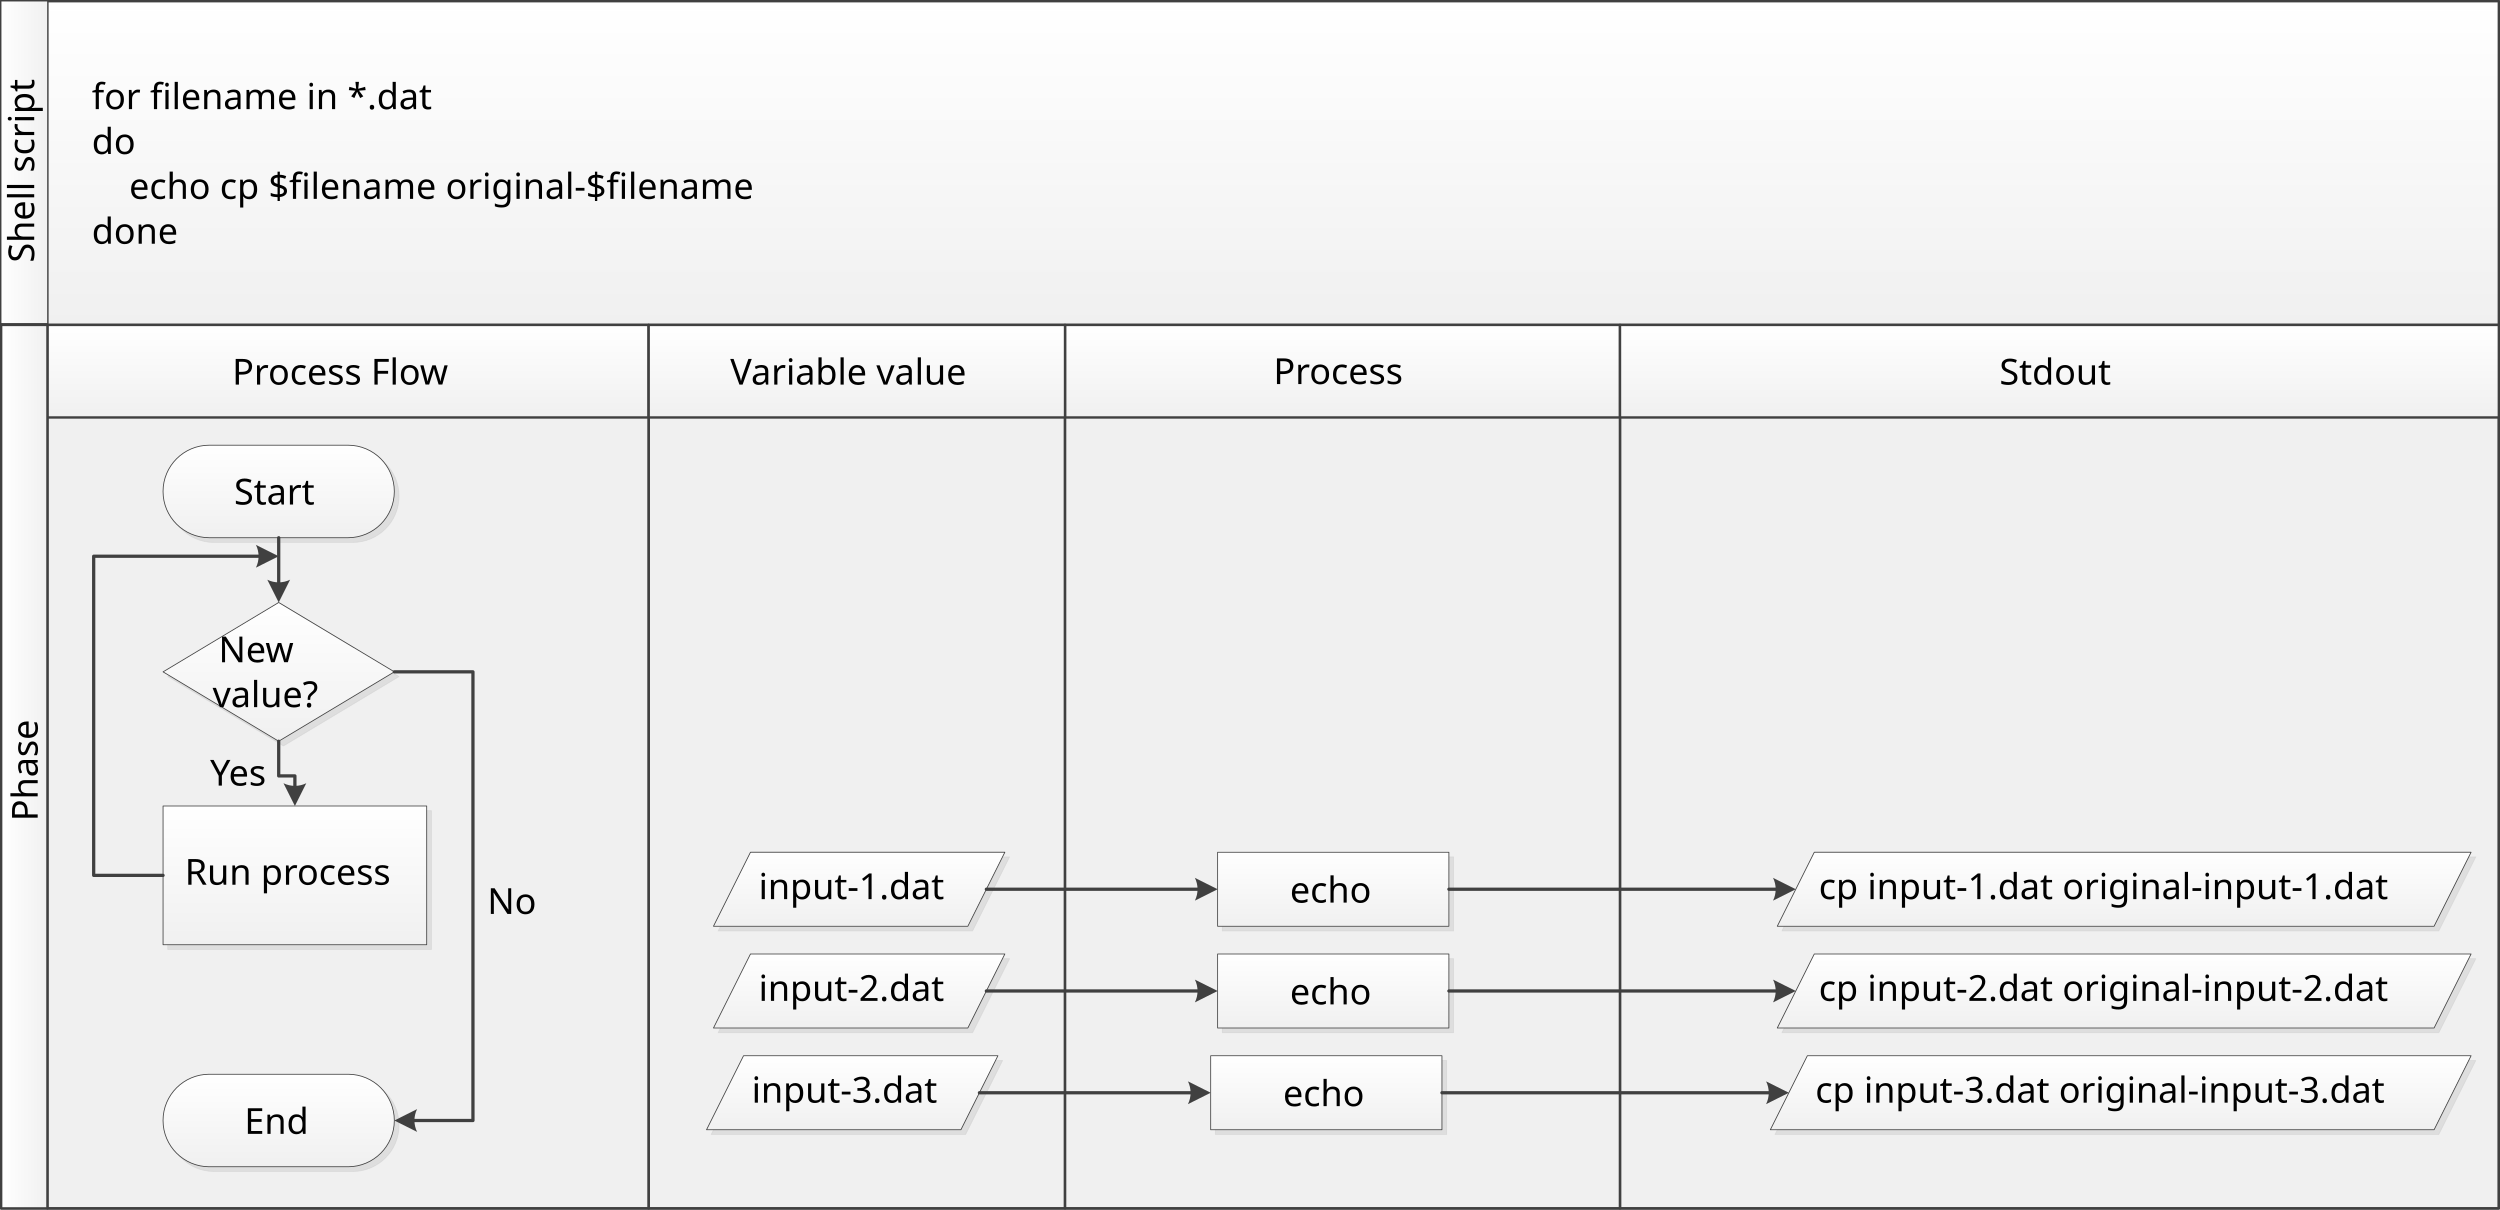
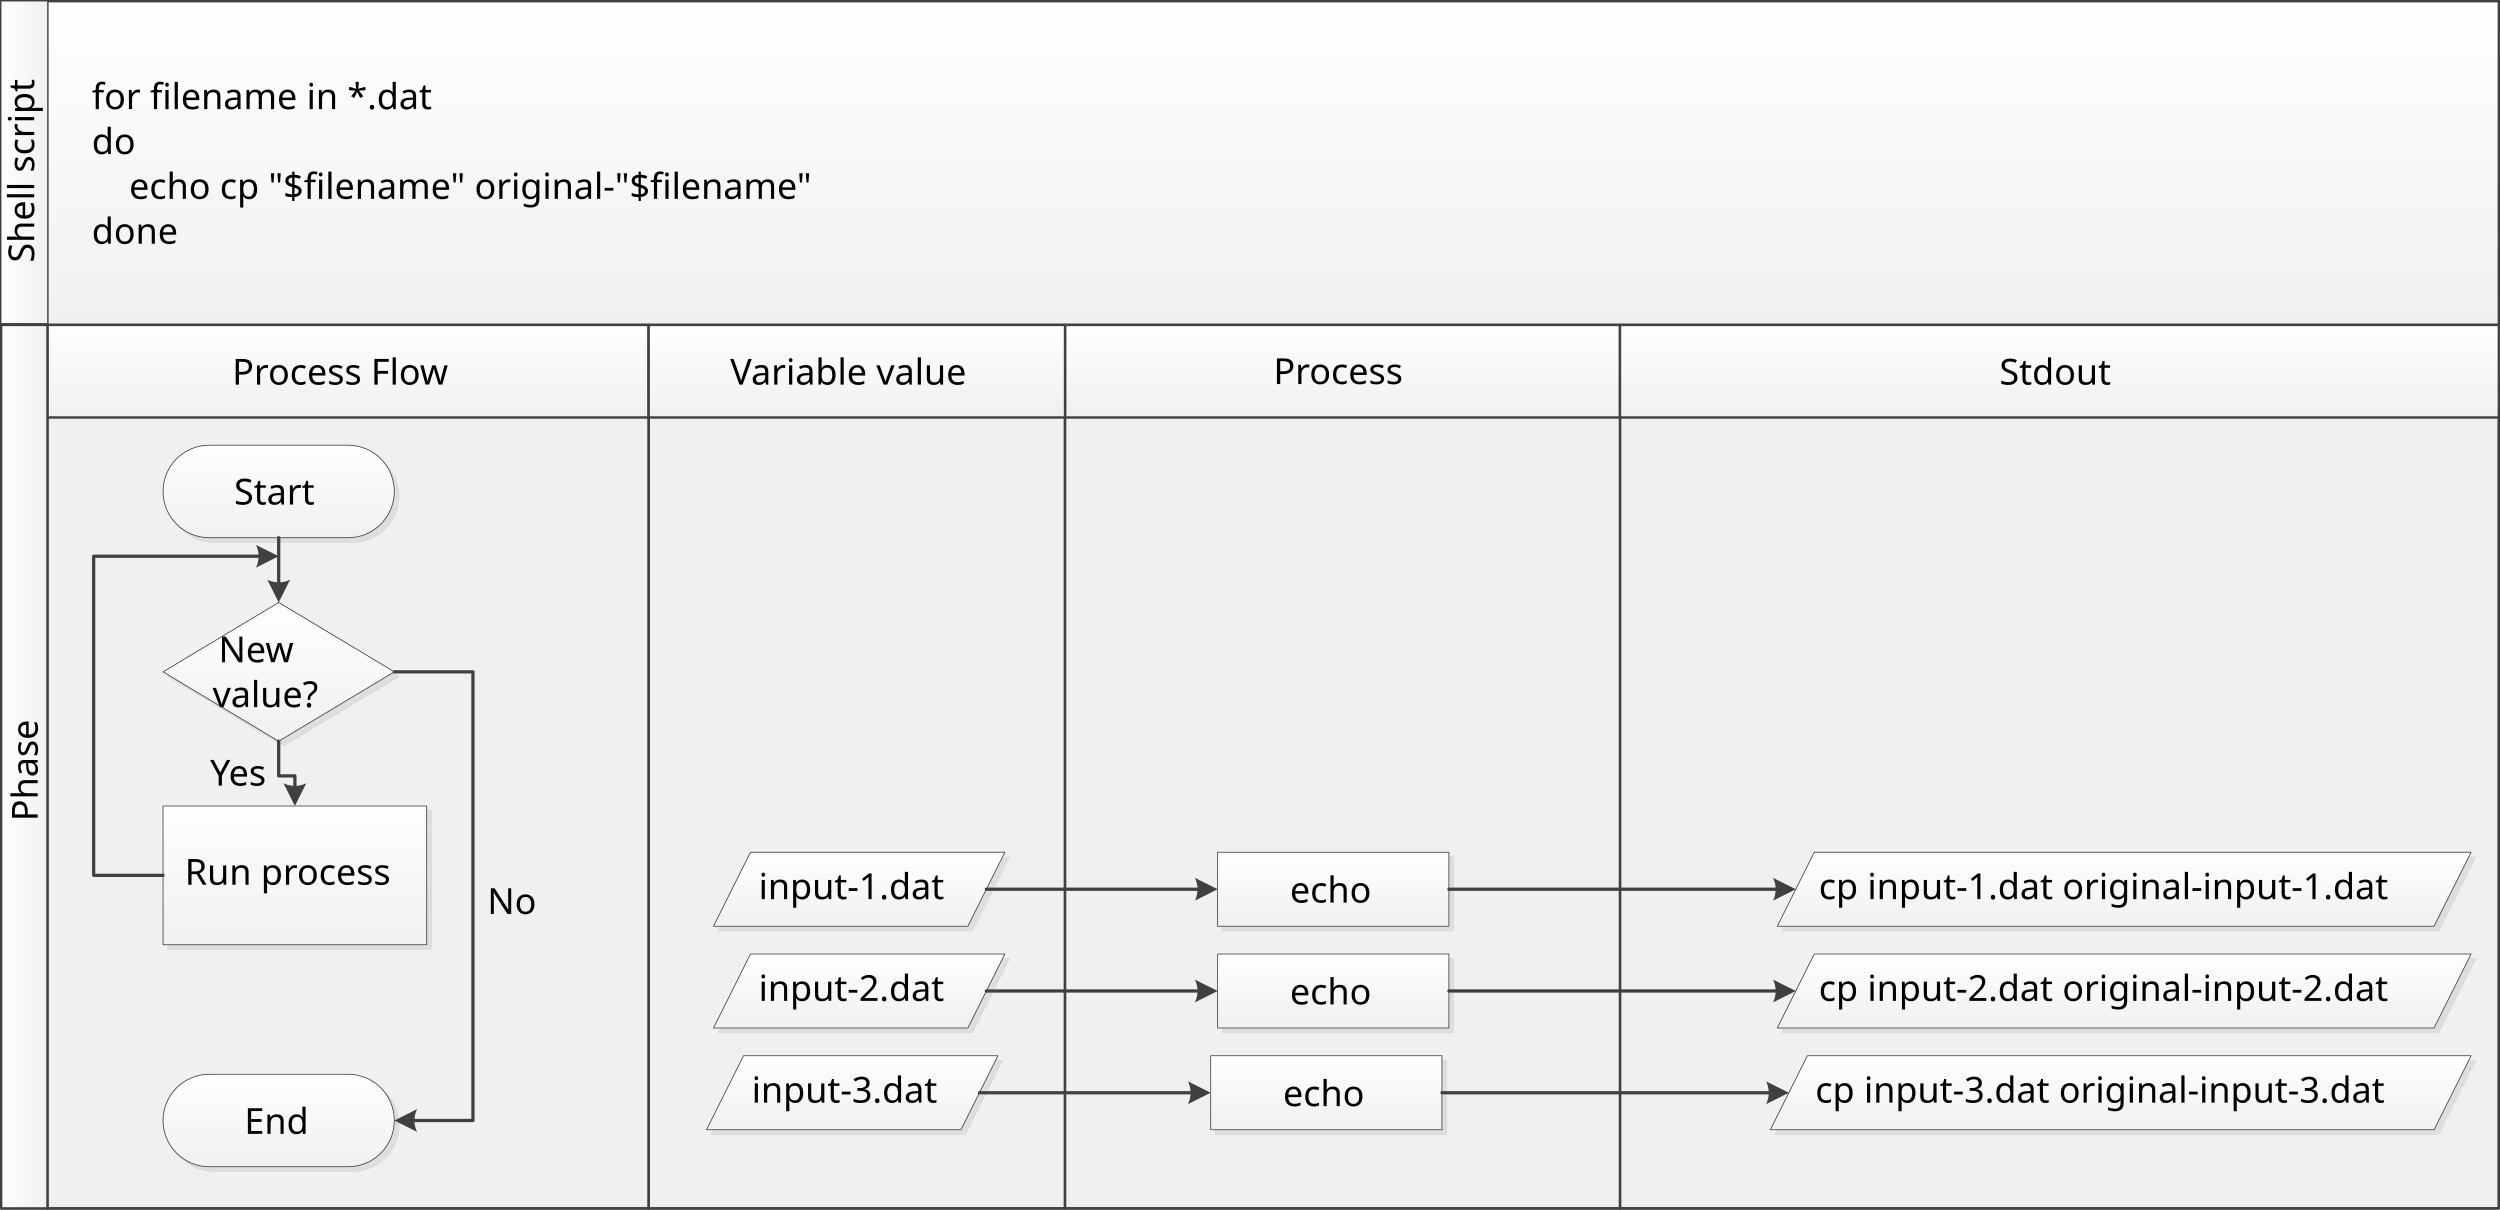
<svg xmlns="http://www.w3.org/2000/svg" xmlns:ns1="http://schemas.microsoft.com/visio/2003/SVGExtensions/" xmlns:xlink="http://www.w3.org/1999/xlink" width="10.64in" height="5.148in" viewBox="0 0 766.074 370.642" xml:space="preserve" class="st18" id="svg14218" version="1.1" style="font-size:12px;overflow:visible;color-interpolation-filters:sRGB;fill:none;fill-rule:evenodd;stroke-linecap:square;stroke-miterlimit:3">
  <ns1:documentProperties ns1:langID="1033" ns1:metric="true" ns1:viewMarkup="false" />
  <style type="text/css" id="style14220">
		.st1 {fill:url(#grad30-5);stroke:#404040;stroke-linecap:round;stroke-linejoin:round;stroke-width:0.72}
		.st2 {fill:url(#grad30-9);stroke:#404040;stroke-linecap:round;stroke-linejoin:round;stroke-width:0.72}
		.st3 {fill:#000000;font-family:Calibri;font-size:1em;font-weight:bold}
		.st4 {fill:#262626;font-size:1.083em;font-weight:normal}
		.st5 {fill:url(#grad30-5)}
		.st6 {stroke:#404040;stroke-linecap:round;stroke-linejoin:round;stroke-width:0.25;visibility:hidden}
		.st7 {fill:#000000;font-family:Calibri;font-size:1em}
		.st8 {visibility:visible}
		.st9 {fill:#cdcdcd;fill-opacity:0.5;stroke:#cdcdcd;stroke-linecap:round;stroke-linejoin:round;stroke-opacity:0.5;stroke-width:0.25;visibility:hidden}
		.st10 {fill:url(#grad30-9);stroke:#404040;stroke-linecap:round;stroke-linejoin:round;stroke-width:0.25;visibility:hidden}
		.st11 {fill:#000000;font-family:Calibri;font-size:0.667em}
		.st12 {fill:#cdcdcd;fill-opacity:0.5;stroke:#cdcdcd;stroke-linecap:round;stroke-linejoin:round;stroke-opacity:0.5;stroke-width:0.25}
		.st13 {fill:url(#grad30-9);stroke:#404040;stroke-linecap:round;stroke-linejoin:round;stroke-width:0.25}
		.st14 {font-size:1em}
		.st15 {marker-end:url(#mrkr5-121);stroke:#404040;stroke-linecap:round;stroke-linejoin:round;stroke-width:1}
		.st16 {fill:#404040;fill-opacity:1;stroke:#404040;stroke-opacity:1;stroke-width:0.284}
		.st17 {fill:#ffffff;stroke:none;stroke-linecap:butt;stroke-width:7.2}
		.st18 {fill:none;fill-rule:evenodd;font-size:12px;overflow:visible;stroke-linecap:square;stroke-miterlimit:3}
	</style>
  <defs id="Patterns_And_Gradients">
    <linearGradient id="grad30-5" ns1:fillPattern="30" ns1:foreground="#f0f0f0" ns1:foregroundOpacity="0" ns1:background="#ffffff" ns1:backgroundOpacity="0" x1="0" y1="1" x2="0" y2="0">
      <stop offset="0" style="stop-color:#f0f0f0;stop-opacity:0" id="stop14224" />
      <stop offset="1" style="stop-color:#ffffff;stop-opacity:0" id="stop14226" />
    </linearGradient>
    <linearGradient id="grad30-9" ns1:fillPattern="30" ns1:foreground="#f0f0f0" ns1:background="#ffffff" x1="0" y1="1" x2="0" y2="0">
      <stop offset="0" style="stop-color:#f0f0f0;stop-opacity:1" id="stop14229" />
      <stop offset="1" style="stop-color:#ffffff;stop-opacity:1" id="stop14231" />
    </linearGradient>
    <linearGradient xlink:href="#grad30-5" id="linearGradient16248" x1="-0.25" y1="535.806" x2="-0.25" y2="2.947" gradientTransform="matrix(1.437668,0,0,0.6955708,0.3600354,-2.050025)" gradientUnits="userSpaceOnUse" />
    <linearGradient xlink:href="#grad30-9" id="linearGradient16250" x1="-0.13" y1="1031.891" x2="-0.13" y2="755.209" gradientTransform="matrix(2.768766,0,0,0.3611717,0.3600354,-272.759)" gradientUnits="userSpaceOnUse" />
    <linearGradient xlink:href="#grad30-5" id="linearGradient16252" x1="0" y1="620.228" x2="0" y2="169.283" gradientTransform="matrix(1.665793,0,0,0.6003148,14.53324,-2.050025)" gradientUnits="userSpaceOnUse" />
    <linearGradient xlink:href="#grad30-5" id="linearGradient16254" x1="-0.454" y1="295.641" x2="-0.454" y2="80.328" gradientTransform="matrix(0.7932581,0,0,1.260624,326.344,-2.050025)" gradientUnits="userSpaceOnUse" />
    <linearGradient xlink:href="#grad30-9" id="linearGradient16256" x1="-0.149" y1="903.377" x2="-0.149" y2="832.913" gradientTransform="matrix(2.423938,0,0,0.4125519,326.344,-244.412)" gradientUnits="userSpaceOnUse" />
    <linearGradient xlink:href="#grad30-5" id="linearGradient16258" x1="-0.436" y1="307.663" x2="-0.436" y2="83.594" gradientTransform="matrix(0.8255148,0,0,1.211365,14.53324,-2.050025)" gradientUnits="userSpaceOnUse" />
    <linearGradient xlink:href="#grad30-9" id="linearGradient16260" x1="-0.143" y1="940.104" x2="-0.143" y2="866.775" gradientTransform="matrix(2.522482,0,0,0.3964349,14.53324,-244.412)" gradientUnits="userSpaceOnUse" />
    <linearGradient xlink:href="#grad30-5" id="linearGradient16262" x1="-0.361" y1="371.717" x2="-0.361" y2="100.998" gradientTransform="matrix(0.9973844,0,0,1.002622,496.423,-2.050025)" gradientUnits="userSpaceOnUse" />
    <linearGradient xlink:href="#grad30-9" id="linearGradient16264" x1="-0.118" y1="1135.835" x2="-0.118" y2="1047.239" gradientTransform="matrix(3.047666,0,0,0.3281199,496.423,-244.412)" gradientUnits="userSpaceOnUse" />
    <linearGradient xlink:href="#grad30-5" id="linearGradient16266" x1="-0.524" y1="256.212" x2="-0.524" y2="69.615" gradientTransform="matrix(0.6874635,0,0,1.454623,198.785,-2.050025)" gradientUnits="userSpaceOnUse" />
    <linearGradient xlink:href="#grad30-9" id="linearGradient16268" x1="-0.171" y1="782.897" x2="-0.171" y2="721.831" gradientTransform="matrix(2.100666,0,0,0.4760395,198.785,-244.412)" gradientUnits="userSpaceOnUse" />
    <linearGradient xlink:href="#grad30-9" id="linearGradient16272" x1="-0.084" y1="1591.048" x2="-0.084" y2="1527.468" gradientTransform="matrix(4.269078,0,0,0.2342426,-370.281,-357.798)" gradientUnits="userSpaceOnUse" />
    <linearGradient xlink:href="#grad30-9" id="linearGradient16274" x1="-0.082" y1="587.336" x2="-0.082" y2="542.236" gradientTransform="matrix(1.576931,0,0,0.634143,49.96634,-207.562)" gradientUnits="userSpaceOnUse" />
    <linearGradient xlink:href="#grad30-9" id="linearGradient16276" x1="-0.097" y1="480.286" x2="-0.097" y2="425.134" gradientTransform="matrix(1.289514,0,0,0.7754857,49.96634,-145.2)" gradientUnits="userSpaceOnUse" />
    <linearGradient xlink:href="#grad30-9" id="linearGradient16278" x1="-0.091" y1="512.685" x2="-0.091" y2="453.813" gradientTransform="matrix(1.376495,0,0,0.7264828,49.96634,-82.83742)" gradientUnits="userSpaceOnUse" />
    <linearGradient xlink:href="#grad30-9" id="linearGradient16280" x1="-2.933" y1="736.004" x2="-2.933" y2="690.692" gradientTransform="matrix(1.976089,0,0,0.5060501,224.297,-88.50672)" gradientUnits="userSpaceOnUse" />
    <linearGradient xlink:href="#grad30-9" id="linearGradient16282" x1="-0.071" y1="655.969" x2="-0.071" y2="615.59" gradientTransform="matrix(1.761199,0,0,0.567795,373.116,-88.50672)" gradientUnits="userSpaceOnUse" />
    <linearGradient xlink:href="#grad30-9" id="linearGradient16284" x1="-1.902" y1="1134.772" x2="-1.902" y2="1064.91" gradientTransform="matrix(3.046736,0,0,0.3282201,550.281,-88.50672)" gradientUnits="userSpaceOnUse" />
    <linearGradient xlink:href="#grad30-9" id="linearGradient16286" x1="-0.082" y1="587.336" x2="-0.082" y2="542.236" gradientTransform="matrix(1.576931,0,0,0.634143,49.96634,-14.80592)" gradientUnits="userSpaceOnUse" />
    <linearGradient xlink:href="#grad30-9" id="linearGradient16288" x1="-2.933" y1="736.004" x2="-2.933" y2="690.692" gradientTransform="matrix(1.976089,0,0,0.5060501,224.297,-57.32562)" gradientUnits="userSpaceOnUse" />
    <linearGradient xlink:href="#grad30-9" id="linearGradient16290" x1="-0.071" y1="655.969" x2="-0.071" y2="615.59" gradientTransform="matrix(1.761199,0,0,0.567795,373.116,-57.32562)" gradientUnits="userSpaceOnUse" />
    <linearGradient xlink:href="#grad30-9" id="linearGradient16292" x1="-1.902" y1="1134.772" x2="-1.902" y2="1064.91" gradientTransform="matrix(3.046736,0,0,0.3282201,550.281,-57.32562)" gradientUnits="userSpaceOnUse" />
    <linearGradient xlink:href="#grad30-9" id="linearGradient16294" x1="-2.933" y1="736.004" x2="-2.933" y2="690.692" gradientTransform="matrix(1.976089,0,0,0.5060501,222.171,-26.14452)" gradientUnits="userSpaceOnUse" />
    <linearGradient xlink:href="#grad30-9" id="linearGradient16296" x1="-0.071" y1="655.969" x2="-0.071" y2="615.59" gradientTransform="matrix(1.761199,0,0,0.567795,370.99,-26.14452)" gradientUnits="userSpaceOnUse" />
    <linearGradient xlink:href="#grad30-9" id="linearGradient16298" x1="-1.893" y1="1140.436" x2="-1.893" y2="1070.225" gradientTransform="matrix(3.061942,0,0,0.3265901,548.155,-26.14452)" gradientUnits="userSpaceOnUse" />
    <linearGradient xlink:href="#grad30-9" id="linearGradient16708" gradientUnits="userSpaceOnUse" gradientTransform="matrix(1.561063,0,0,0.2388756,-99.20934,-365.0221)" x1="-0.084" y1="1591.048" x2="-0.084" y2="1527.468" />
  </defs>
  <defs id="Markers">
    <g id="lend5">
      <path d="M 2,1 0,0 1.981,-0.993 C 1.672,-0.365 1.673,0.373 1.985,1" style="stroke:none" id="path14235" />
    </g>
    <marker id="mrkr5-121" class="st16" ns1:arrowType="5" ns1:arrowSize="2" ns1:setback="6.16" refX="-6.16" orient="auto" markerUnits="strokeWidth" overflow="visible" style="overflow:visible;fill:#404040;fill-opacity:1;stroke:#404040;stroke-width:0.284;stroke-opacity:1">
      <use xlink:href="#lend5" transform="scale(-3.52,-3.52)" id="use14238" x="0" y="0" width="100%" height="100%" />
    </marker>
  </defs>
  <rect style="fill:url(#linearGradient16248);stroke:#404040;stroke-width:0.72;stroke-linecap:round;stroke-linejoin:round" id="rect14250" class="st1" height="369.921" width="765.354" y="0.36" x="0.36" />
  <path style="fill:url(#linearGradient16250);stroke:#404040;stroke-width:0.72;stroke-linecap:round;stroke-linejoin:round" id="path14257" class="st2" d="m 0.36,99.571 765.35,0 0,-99.21 -765.35,0 0,99.21 z" />
  <rect x="14.533" y="99.573" width="751.181" height="270.709" class="st5" id="rect14286" style="fill:url(#linearGradient16252)" />
  <rect x="14.533" y="99.573" width="751.181" height="270.709" class="st6" id="rect14288" style="visibility:hidden;stroke:#404040;stroke-width:0.25;stroke-linecap:round;stroke-linejoin:round" />
  <rect style="fill:url(#linearGradient16254);stroke:#404040;stroke-width:0.72;stroke-linecap:round;stroke-linejoin:round" id="rect14296" class="st1" height="270.709" width="170.079" y="99.573" x="326.344" />
  <path style="fill:url(#linearGradient16256);stroke:#404040;stroke-width:0.72;stroke-linecap:round;stroke-linejoin:round" id="path14303" class="st2" d="m 326.344,127.918 170.08,0 0,-28.35 -170.08,0 0,28.35 z" />
  <rect style="fill:url(#linearGradient16258);stroke:#404040;stroke-width:0.72;stroke-linecap:round;stroke-linejoin:round" id="rect14313" class="st1" height="270.709" width="184.252" y="99.573" x="14.533" />
  <path style="fill:url(#linearGradient16260);stroke:#404040;stroke-width:0.72;stroke-linecap:round;stroke-linejoin:round" id="path14320" class="st2" d="m 14.533,127.918 184.25,0 0,-28.35 -184.25,0 0,28.35 z" />
  <rect style="fill:url(#linearGradient16262);stroke:#404040;stroke-width:0.72;stroke-linecap:round;stroke-linejoin:round" id="rect14330" class="st1" height="270.709" width="269.291" y="99.573" x="496.423" />
  <path style="fill:url(#linearGradient16264);stroke:#404040;stroke-width:0.72;stroke-linecap:round;stroke-linejoin:round" id="path14337" class="st2" d="m 496.423,127.918 269.29,0 0,-28.35 -269.29,0 0,28.35 z" />
  <rect style="fill:url(#linearGradient16266);stroke:#404040;stroke-width:0.72;stroke-linecap:round;stroke-linejoin:round" id="rect14347" class="st1" height="270.709" width="127.559" y="99.573" x="198.785" />
  <path style="fill:url(#linearGradient16268);stroke:#404040;stroke-width:0.72;stroke-linecap:round;stroke-linejoin:round" id="path14354" class="st2" d="m 198.785,127.918 127.56,0 0,-28.35 -127.56,0 0,28.35 z" />
  <rect style="fill:url(#linearGradient16272);stroke:#404040;stroke-width:0.72;stroke-linecap:round;stroke-linejoin:round" id="rect14377" class="st2" height="14.173" width="270.709" y="0.36" x="-370.281" transform="matrix(0,-1,1,0,0,0)" />
  <path style="visibility:visible;fill:#cdcdcd;fill-opacity:0.5;stroke:#cdcdcd;stroke-width:0.25;stroke-linecap:round;stroke-linejoin:round;stroke-opacity:0.5" id="path14387" class="st12" d="m 65.576,166.208 42.52,0 a 14.175,14.175 0 0 0 0,-28.35 l -42.52,0 a 14.175,14.175 0 1 0 0,28.35 z" />
  <path d="m 64.136,164.768 42.52,0 a 14.175,14.175 0 0 0 0,-28.35 l -42.52,0 a 14.175,14.175 0 1 0 0,28.35 z" class="st13" id="path14389" style="fill:url(#linearGradient16274);stroke:#404040;stroke-width:0.25;stroke-linecap:round;stroke-linejoin:round" />
  <path style="visibility:visible;fill:#cdcdcd;fill-opacity:0.5;stroke:#cdcdcd;stroke-width:0.25;stroke-linecap:round;stroke-linejoin:round;stroke-opacity:0.5" id="path14399" class="st12" d="m 51.406,207.31 35.43,-21.26 35.44,21.26 -35.44,21.26 -35.43,-21.26 z" />
  <path d="m 49.966,205.87 35.43,-21.26 35.44,21.26 -35.44,21.26 -35.43,-21.26 z" class="st13" id="path14401" style="fill:url(#linearGradient16276);stroke:#404040;stroke-width:0.25;stroke-linecap:round;stroke-linejoin:round" />
  <rect style="visibility:visible;fill:#cdcdcd;fill-opacity:0.5;stroke:#cdcdcd;stroke-width:0.25;stroke-linecap:round;stroke-linejoin:round;stroke-opacity:0.5" id="rect14413" class="st12" height="42.52" width="80.787" y="248.415" x="51.406" />
  <rect x="49.966" y="246.975" width="80.787" height="42.52" class="st13" id="rect14415" style="fill:url(#linearGradient16278);stroke:#404040;stroke-width:0.25;stroke-linecap:round;stroke-linejoin:round" />
  <path style="visibility:visible;fill:#cdcdcd;fill-opacity:0.5;stroke:#cdcdcd;stroke-width:0.25;stroke-linecap:round;stroke-linejoin:round;stroke-opacity:0.5" id="path14427" class="st12" d="m 220.067,285.263 77.95,0 11.34,-22.68 -77.95,0 -11.34,22.68 z" />
  <path d="m 218.627,283.823 77.95,0 11.34,-22.68 -77.95,0 -11.34,22.68 z" class="st13" id="path14429" style="fill:url(#linearGradient16280);stroke:#404040;stroke-width:0.25;stroke-linecap:round;stroke-linejoin:round" />
  <rect style="visibility:visible;fill:#cdcdcd;fill-opacity:0.5;stroke:#cdcdcd;stroke-width:0.25;stroke-linecap:round;stroke-linejoin:round;stroke-opacity:0.5" id="rect14439" class="st12" height="22.677" width="70.866" y="262.587" x="374.556" />
  <rect x="373.116" y="261.147" width="70.866" height="22.677" class="st13" id="rect14441" style="fill:url(#linearGradient16282);stroke:#404040;stroke-width:0.25;stroke-linecap:round;stroke-linejoin:round" />
  <path style="visibility:visible;fill:#cdcdcd;fill-opacity:0.5;stroke:#cdcdcd;stroke-width:0.25;stroke-linecap:round;stroke-linejoin:round;stroke-opacity:0.5" id="path14451" class="st12" d="m 546.051,285.263 201.26,0 11.34,-22.68 -201.26,0 -11.34,22.68 z" />
  <path d="m 544.611,283.823 201.26,0 11.34,-22.68 -201.26,0 -11.34,22.68 z" class="st13" id="path14453" style="fill:url(#linearGradient16284);stroke:#404040;stroke-width:0.25;stroke-linecap:round;stroke-linejoin:round" />
  <path style="visibility:visible;fill:#cdcdcd;fill-opacity:0.5;stroke:#cdcdcd;stroke-width:0.25;stroke-linecap:round;stroke-linejoin:round;stroke-opacity:0.5" id="path14463" class="st12" d="m 65.576,358.964 42.52,0 a 14.175,14.175 0 0 0 0,-28.35 l -42.52,0 a 14.175,14.175 0 1 0 0,28.35 z" />
  <path d="m 64.136,357.524 42.52,0 a 14.175,14.175 0 0 0 0,-28.35 l -42.52,0 a 14.175,14.175 0 1 0 0,28.35 z" class="st13" id="path14465" style="fill:url(#linearGradient16286);stroke:#404040;stroke-width:0.25;stroke-linecap:round;stroke-linejoin:round" />
  <path d="m 120.836,205.871 24.09,0 0,137.48 -17.93,0" class="st15" id="path14474" style="stroke:#404040;stroke-width:1;stroke-linecap:round;stroke-linejoin:round;marker-end:url(#mrkr5-121)" />
  <path d="m 85.403,227.13 0,10.63 4.96,0 0,3.05" class="st15" id="path14485" style="stroke:#404040;stroke-width:1;stroke-linecap:round;stroke-linejoin:round;marker-end:url(#mrkr5-121)" />
  <path d="m 85.403,164.768 0,13.68" class="st15" id="path14494" style="stroke:#404040;stroke-width:1;stroke-linecap:round;stroke-linejoin:round;marker-end:url(#mrkr5-121)" />
  <path d="m 302.25,272.481 64.71,0" class="st15" id="path14499" style="stroke:#404040;stroke-width:1;stroke-linecap:round;stroke-linejoin:round;marker-end:url(#mrkr5-121)" />
  <path d="m 443.982,272.481 100.14,0" class="st15" id="path14504" style="stroke:#404040;stroke-width:1;stroke-linecap:round;stroke-linejoin:round;marker-end:url(#mrkr5-121)" />
  <path style="visibility:visible;fill:#cdcdcd;fill-opacity:0.5;stroke:#cdcdcd;stroke-width:0.25;stroke-linecap:round;stroke-linejoin:round;stroke-opacity:0.5" id="path14512" class="st12" d="m 220.067,316.444 77.95,0 11.34,-22.68 -77.95,0 -11.34,22.68 z" />
  <path d="m 218.627,315.004 77.95,0 11.34,-22.68 -77.95,0 -11.34,22.68 z" class="st13" id="path14514" style="fill:url(#linearGradient16288);stroke:#404040;stroke-width:0.25;stroke-linecap:round;stroke-linejoin:round" />
  <rect style="visibility:visible;fill:#cdcdcd;fill-opacity:0.5;stroke:#cdcdcd;stroke-width:0.25;stroke-linecap:round;stroke-linejoin:round;stroke-opacity:0.5" id="rect14524" class="st12" height="22.677" width="70.866" y="293.768" x="374.556" />
  <rect x="373.116" y="292.328" width="70.866" height="22.677" class="st13" id="rect14526" style="fill:url(#linearGradient16290);stroke:#404040;stroke-width:0.25;stroke-linecap:round;stroke-linejoin:round" />
  <path style="visibility:visible;fill:#cdcdcd;fill-opacity:0.5;stroke:#cdcdcd;stroke-width:0.25;stroke-linecap:round;stroke-linejoin:round;stroke-opacity:0.5" id="path14536" class="st12" d="m 546.051,316.444 201.26,0 11.34,-22.68 -201.26,0 -11.34,22.68 z" />
  <path d="m 544.611,315.004 201.26,0 11.34,-22.68 -201.26,0 -11.34,22.68 z" class="st13" id="path14538" style="fill:url(#linearGradient16292);stroke:#404040;stroke-width:0.25;stroke-linecap:round;stroke-linejoin:round" />
  <path d="m 302.25,303.662 64.71,0" class="st15" id="path14545" style="stroke:#404040;stroke-width:1;stroke-linecap:round;stroke-linejoin:round;marker-end:url(#mrkr5-121)" />
  <path d="m 443.982,303.662 100.14,0" class="st15" id="path14550" style="stroke:#404040;stroke-width:1;stroke-linecap:round;stroke-linejoin:round;marker-end:url(#mrkr5-121)" />
  <path style="visibility:visible;fill:#cdcdcd;fill-opacity:0.5;stroke:#cdcdcd;stroke-width:0.25;stroke-linecap:round;stroke-linejoin:round;stroke-opacity:0.5" id="path14558" class="st12" d="m 217.941,347.625 77.95,0 11.34,-22.68 -77.95,0 -11.34,22.68 z" />
  <path d="m 216.501,346.185 77.95,0 11.34,-22.68 -77.95,0 -11.34,22.68 z" class="st13" id="path14560" style="fill:url(#linearGradient16294);stroke:#404040;stroke-width:0.25;stroke-linecap:round;stroke-linejoin:round" />
  <rect style="visibility:visible;fill:#cdcdcd;fill-opacity:0.5;stroke:#cdcdcd;stroke-width:0.25;stroke-linecap:round;stroke-linejoin:round;stroke-opacity:0.5" id="rect14570" class="st12" height="22.677" width="70.866" y="324.949" x="372.43" />
  <rect x="370.99" y="323.509" width="70.866" height="22.677" class="st13" id="rect14572" style="fill:url(#linearGradient16296);stroke:#404040;stroke-width:0.25;stroke-linecap:round;stroke-linejoin:round" />
  <path style="visibility:visible;fill:#cdcdcd;fill-opacity:0.5;stroke:#cdcdcd;stroke-width:0.25;stroke-linecap:round;stroke-linejoin:round;stroke-opacity:0.5" id="path14582" class="st12" d="m 543.925,347.625 203.39,0 11.34,-22.68 -203.39,0 -11.34,22.68 z" />
  <path d="m 542.485,346.185 203.39,0 11.34,-22.68 -203.39,0 -11.34,22.68 z" class="st13" id="path14584" style="fill:url(#linearGradient16298);stroke:#404040;stroke-width:0.25;stroke-linecap:round;stroke-linejoin:round" />
  <path d="m 300.124,334.843 64.71,0" class="st15" id="path14591" style="stroke:#404040;stroke-width:1;stroke-linecap:round;stroke-linejoin:round;marker-end:url(#mrkr5-121)" />
  <path d="m 441.856,334.843 100.14,0" class="st15" id="path14596" style="stroke:#404040;stroke-width:1;stroke-linecap:round;stroke-linejoin:round;marker-end:url(#mrkr5-121)" />
  <path d="m 49.966,268.233 -21.26,0 0,-97.79 50.53,0" class="st15" id="path14601" style="stroke:#404040;stroke-width:1;stroke-linecap:round;stroke-linejoin:round;marker-end:url(#mrkr5-121)" />
  <text xml:space="preserve" style="font-style:normal;font-weight:normal;font-size:90px;line-height:125%;font-family:sans-serif;letter-spacing:0px;word-spacing:0px;fill:#000000;fill-opacity:1;stroke:none;stroke-width:1px;stroke-linecap:butt;stroke-linejoin:miter;stroke-opacity:1" x="28.124" y="33.442" id="text16692">
    <tspan id="tspan16694" x="28.124" y="33.442" style="font-size:11px">for filename in *.dat</tspan>
    <tspan x="28.124" y="47.192" style="font-size:11px" id="tspan16696">do</tspan>
-     <tspan x="28.124" y="60.942" style="font-size:11px" id="tspan16698">    echo cp $filename original-$filename</tspan>
+     <tspan x="28.124" y="60.942" style="font-size:11px" id="tspan16698">    echo cp "$filename" original-"$filename"</tspan>
    <tspan x="28.124" y="74.692" style="font-size:11px" id="tspan16700">done</tspan>
  </text>
  <rect transform="matrix(0,-1,1,0,0,0)" x="-99.209" y="0.22" width="98.99" height="14.454" class="st2" id="rect16706" style="fill:url(#linearGradient16708);stroke:#404040;stroke-width:0.44;stroke-linecap:round;stroke-linejoin:round" />
  <text xml:space="preserve" style="font-style:normal;font-weight:normal;font-size:12px;line-height:125%;font-family:sans-serif;letter-spacing:0px;word-spacing:0px;fill:#000000;fill-opacity:1;stroke:none;stroke-width:1px;stroke-linecap:butt;stroke-linejoin:miter;stroke-opacity:1" x="71.161" y="117.844" id="text16712">
    <tspan id="tspan16714" x="71.161" y="117.844" style="font-size:11px">Process Flow</tspan>
  </text>
  <text xml:space="preserve" style="font-style:normal;font-weight:normal;font-size:12px;line-height:125%;font-family:sans-serif;letter-spacing:0px;word-spacing:0px;fill:#000000;fill-opacity:1;stroke:none;stroke-width:1px;stroke-linecap:butt;stroke-linejoin:miter;stroke-opacity:1" x="223.767" y="117.844" id="text16716">
    <tspan id="tspan16718" x="223.767" y="117.844" style="font-size:11px">Variable value</tspan>
  </text>
  <text xml:space="preserve" style="font-style:normal;font-weight:normal;font-size:12px;line-height:125%;font-family:sans-serif;letter-spacing:0px;word-spacing:0px;fill:#000000;fill-opacity:1;stroke:none;stroke-width:1px;stroke-linecap:butt;stroke-linejoin:miter;stroke-opacity:1" x="390.233" y="117.675" id="text16720">
    <tspan id="tspan16722" x="390.233" y="117.675" style="font-size:11px">Process</tspan>
  </text>
  <text xml:space="preserve" style="font-style:normal;font-weight:normal;font-size:12px;line-height:125%;font-family:sans-serif;letter-spacing:0px;word-spacing:0px;fill:#000000;fill-opacity:1;stroke:none;stroke-width:1px;stroke-linecap:butt;stroke-linejoin:miter;stroke-opacity:1" x="612.685" y="117.844" id="text16724">
    <tspan id="tspan16726" x="612.685" y="117.844" style="font-size:11px">Stdout</tspan>
  </text>
  <text xml:space="preserve" style="font-style:normal;font-weight:normal;font-size:12px;line-height:125%;font-family:sans-serif;letter-spacing:0px;word-spacing:0px;fill:#000000;fill-opacity:1;stroke:none;stroke-width:1px;stroke-linecap:butt;stroke-linejoin:miter;stroke-opacity:1" x="232.466" y="275.518" id="text16728">
    <tspan id="tspan16730" x="232.466" y="275.518" style="font-size:11px">input-1.dat</tspan>
  </text>
  <text xml:space="preserve" style="font-style:normal;font-weight:normal;font-size:12px;line-height:125%;font-family:sans-serif;letter-spacing:0px;word-spacing:0px;fill:#000000;fill-opacity:1;stroke:none;stroke-width:1px;stroke-linecap:butt;stroke-linejoin:miter;stroke-opacity:1" x="395.277" y="276.587" id="text16732">
    <tspan id="tspan16734" x="395.277" y="276.587" style="font-size:11px">echo</tspan>
  </text>
  <text xml:space="preserve" style="font-style:normal;font-weight:normal;font-size:12px;line-height:125%;font-family:sans-serif;letter-spacing:0px;word-spacing:0px;fill:#000000;fill-opacity:1;stroke:none;stroke-width:1px;stroke-linecap:butt;stroke-linejoin:miter;stroke-opacity:1" x="557.328" y="275.518" id="text16736">
    <tspan id="tspan16738" x="557.328" y="275.518" style="font-size:11px">cp input-1.dat original-input-1.dat</tspan>
  </text>
  <text id="text16740" y="306.699" x="232.466" style="font-style:normal;font-weight:normal;font-size:12px;line-height:125%;font-family:sans-serif;letter-spacing:0px;word-spacing:0px;fill:#000000;fill-opacity:1;stroke:none;stroke-width:1px;stroke-linecap:butt;stroke-linejoin:miter;stroke-opacity:1" xml:space="preserve">
    <tspan style="font-size:11px" y="306.699" x="232.466" id="tspan16742">input-2.dat</tspan>
  </text>
  <text xml:space="preserve" style="font-style:normal;font-weight:normal;font-size:12px;line-height:125%;font-family:sans-serif;letter-spacing:0px;word-spacing:0px;fill:#000000;fill-opacity:1;stroke:none;stroke-width:1px;stroke-linecap:butt;stroke-linejoin:miter;stroke-opacity:1" x="230.34" y="337.88" id="text16744">
    <tspan id="tspan16746" x="230.34" y="337.88" style="font-size:11px">input-3.dat</tspan>
  </text>
  <text id="text16748" y="307.768" x="395.277" style="font-style:normal;font-weight:normal;font-size:12px;line-height:125%;font-family:sans-serif;letter-spacing:0px;word-spacing:0px;fill:#000000;fill-opacity:1;stroke:none;stroke-width:1px;stroke-linecap:butt;stroke-linejoin:miter;stroke-opacity:1" xml:space="preserve">
    <tspan style="font-size:11px" y="307.768" x="395.277" id="tspan16750">echo</tspan>
  </text>
  <text xml:space="preserve" style="font-style:normal;font-weight:normal;font-size:12px;line-height:125%;font-family:sans-serif;letter-spacing:0px;word-spacing:0px;fill:#000000;fill-opacity:1;stroke:none;stroke-width:1px;stroke-linecap:butt;stroke-linejoin:miter;stroke-opacity:1" x="393.151" y="338.949" id="text16752">
    <tspan id="tspan16754" x="393.151" y="338.949" style="font-size:11px">echo</tspan>
  </text>
  <text id="text16760" y="306.699" x="557.328" style="font-style:normal;font-weight:normal;font-size:12px;line-height:125%;font-family:sans-serif;letter-spacing:0px;word-spacing:0px;fill:#000000;fill-opacity:1;stroke:none;stroke-width:1px;stroke-linecap:butt;stroke-linejoin:miter;stroke-opacity:1" xml:space="preserve">
    <tspan style="font-size:11px" y="306.699" x="557.328" id="tspan16762">cp input-2.dat original-input-2.dat</tspan>
  </text>
  <text xml:space="preserve" style="font-style:normal;font-weight:normal;font-size:12px;line-height:125%;font-family:sans-serif;letter-spacing:0px;word-spacing:0px;fill:#000000;fill-opacity:1;stroke:none;stroke-width:1px;stroke-linecap:butt;stroke-linejoin:miter;stroke-opacity:1" x="556.267" y="337.88" id="text16764">
    <tspan id="tspan16766" x="556.267" y="337.88" style="font-size:11px">cp input-3.dat original-input-3.dat</tspan>
  </text>
  <text xml:space="preserve" style="font-style:normal;font-weight:normal;font-size:11px;line-height:125%;font-family:sans-serif;letter-spacing:0px;word-spacing:0px;fill:#000000;fill-opacity:1;stroke:none;stroke-width:1px;stroke-linecap:butt;stroke-linejoin:miter;stroke-opacity:1" x="71.719" y="154.597" id="text16768">
    <tspan id="tspan16770" x="71.719" y="154.597">Start</tspan>
  </text>
  <text xml:space="preserve" style="font-style:normal;font-weight:normal;font-size:11px;line-height:125%;font-family:sans-serif;letter-spacing:0px;word-spacing:0px;fill:#000000;fill-opacity:1;stroke:none;stroke-width:1px;stroke-linecap:butt;stroke-linejoin:miter;stroke-opacity:1" x="85.624" y="202.927" id="text16772">
    <tspan x="85.624" y="202.927" id="tspan16776" style="text-align:center;text-anchor:middle">New</tspan>
    <tspan x="85.624" y="216.677" id="tspan16804" style="text-align:center;text-anchor:middle">value?</tspan>
  </text>
  <text xml:space="preserve" style="font-style:normal;font-weight:normal;font-size:11px;line-height:125%;font-family:sans-serif;letter-spacing:0px;word-spacing:0px;fill:#000000;fill-opacity:1;stroke:none;stroke-width:1px;stroke-linecap:butt;stroke-linejoin:miter;stroke-opacity:1" x="64.383" y="240.728" id="text16778">
    <tspan id="tspan16780" x="64.383" y="240.728">Yes</tspan>
  </text>
  <text xml:space="preserve" style="font-style:normal;font-weight:normal;font-size:11px;line-height:125%;font-family:sans-serif;letter-spacing:0px;word-spacing:0px;fill:#000000;fill-opacity:1;stroke:none;stroke-width:1px;stroke-linecap:butt;stroke-linejoin:miter;stroke-opacity:1" x="149.349" y="280.053" id="text16782">
    <tspan id="tspan16784" x="149.349" y="280.053">No</tspan>
  </text>
  <text xml:space="preserve" style="font-style:normal;font-weight:normal;font-size:11px;line-height:125%;font-family:sans-serif;letter-spacing:0px;word-spacing:0px;fill:#000000;fill-opacity:1;stroke:none;stroke-width:1px;stroke-linecap:butt;stroke-linejoin:miter;stroke-opacity:1" x="56.63" y="271.1" id="text16786">
    <tspan id="tspan16788" x="56.63" y="271.1">Run process</tspan>
  </text>
  <text xml:space="preserve" style="font-style:normal;font-weight:normal;font-size:11px;line-height:125%;font-family:sans-serif;letter-spacing:0px;word-spacing:0px;fill:#000000;fill-opacity:1;stroke:none;stroke-width:1px;stroke-linecap:butt;stroke-linejoin:miter;stroke-opacity:1" x="74.893" y="347.45" id="text16790">
    <tspan id="tspan16792" x="74.893" y="347.45">End</tspan>
  </text>
  <text xml:space="preserve" style="font-style:normal;font-weight:normal;font-size:11px;line-height:125%;font-family:sans-serif;letter-spacing:0px;word-spacing:0px;fill:#000000;fill-opacity:1;stroke:none;stroke-width:1px;stroke-linecap:butt;stroke-linejoin:miter;stroke-opacity:1" x="-251.609" y="11.547" id="text16794" transform="matrix(0,-1,1,0,0,0)">
    <tspan id="tspan16796" x="-251.609" y="11.547">Phase</tspan>
  </text>
  <text xml:space="preserve" style="font-style:normal;font-weight:normal;font-size:11px;line-height:125%;font-family:sans-serif;letter-spacing:0px;word-spacing:0px;fill:#000000;fill-opacity:1;stroke:none;stroke-width:1px;stroke-linecap:butt;stroke-linejoin:miter;stroke-opacity:1" x="-80.451" y="10.481" id="text16798" transform="matrix(0,-1,1,0,0,0)">
    <tspan id="tspan16800" x="-80.451" y="10.481">Shell script</tspan>
  </text>
</svg>
